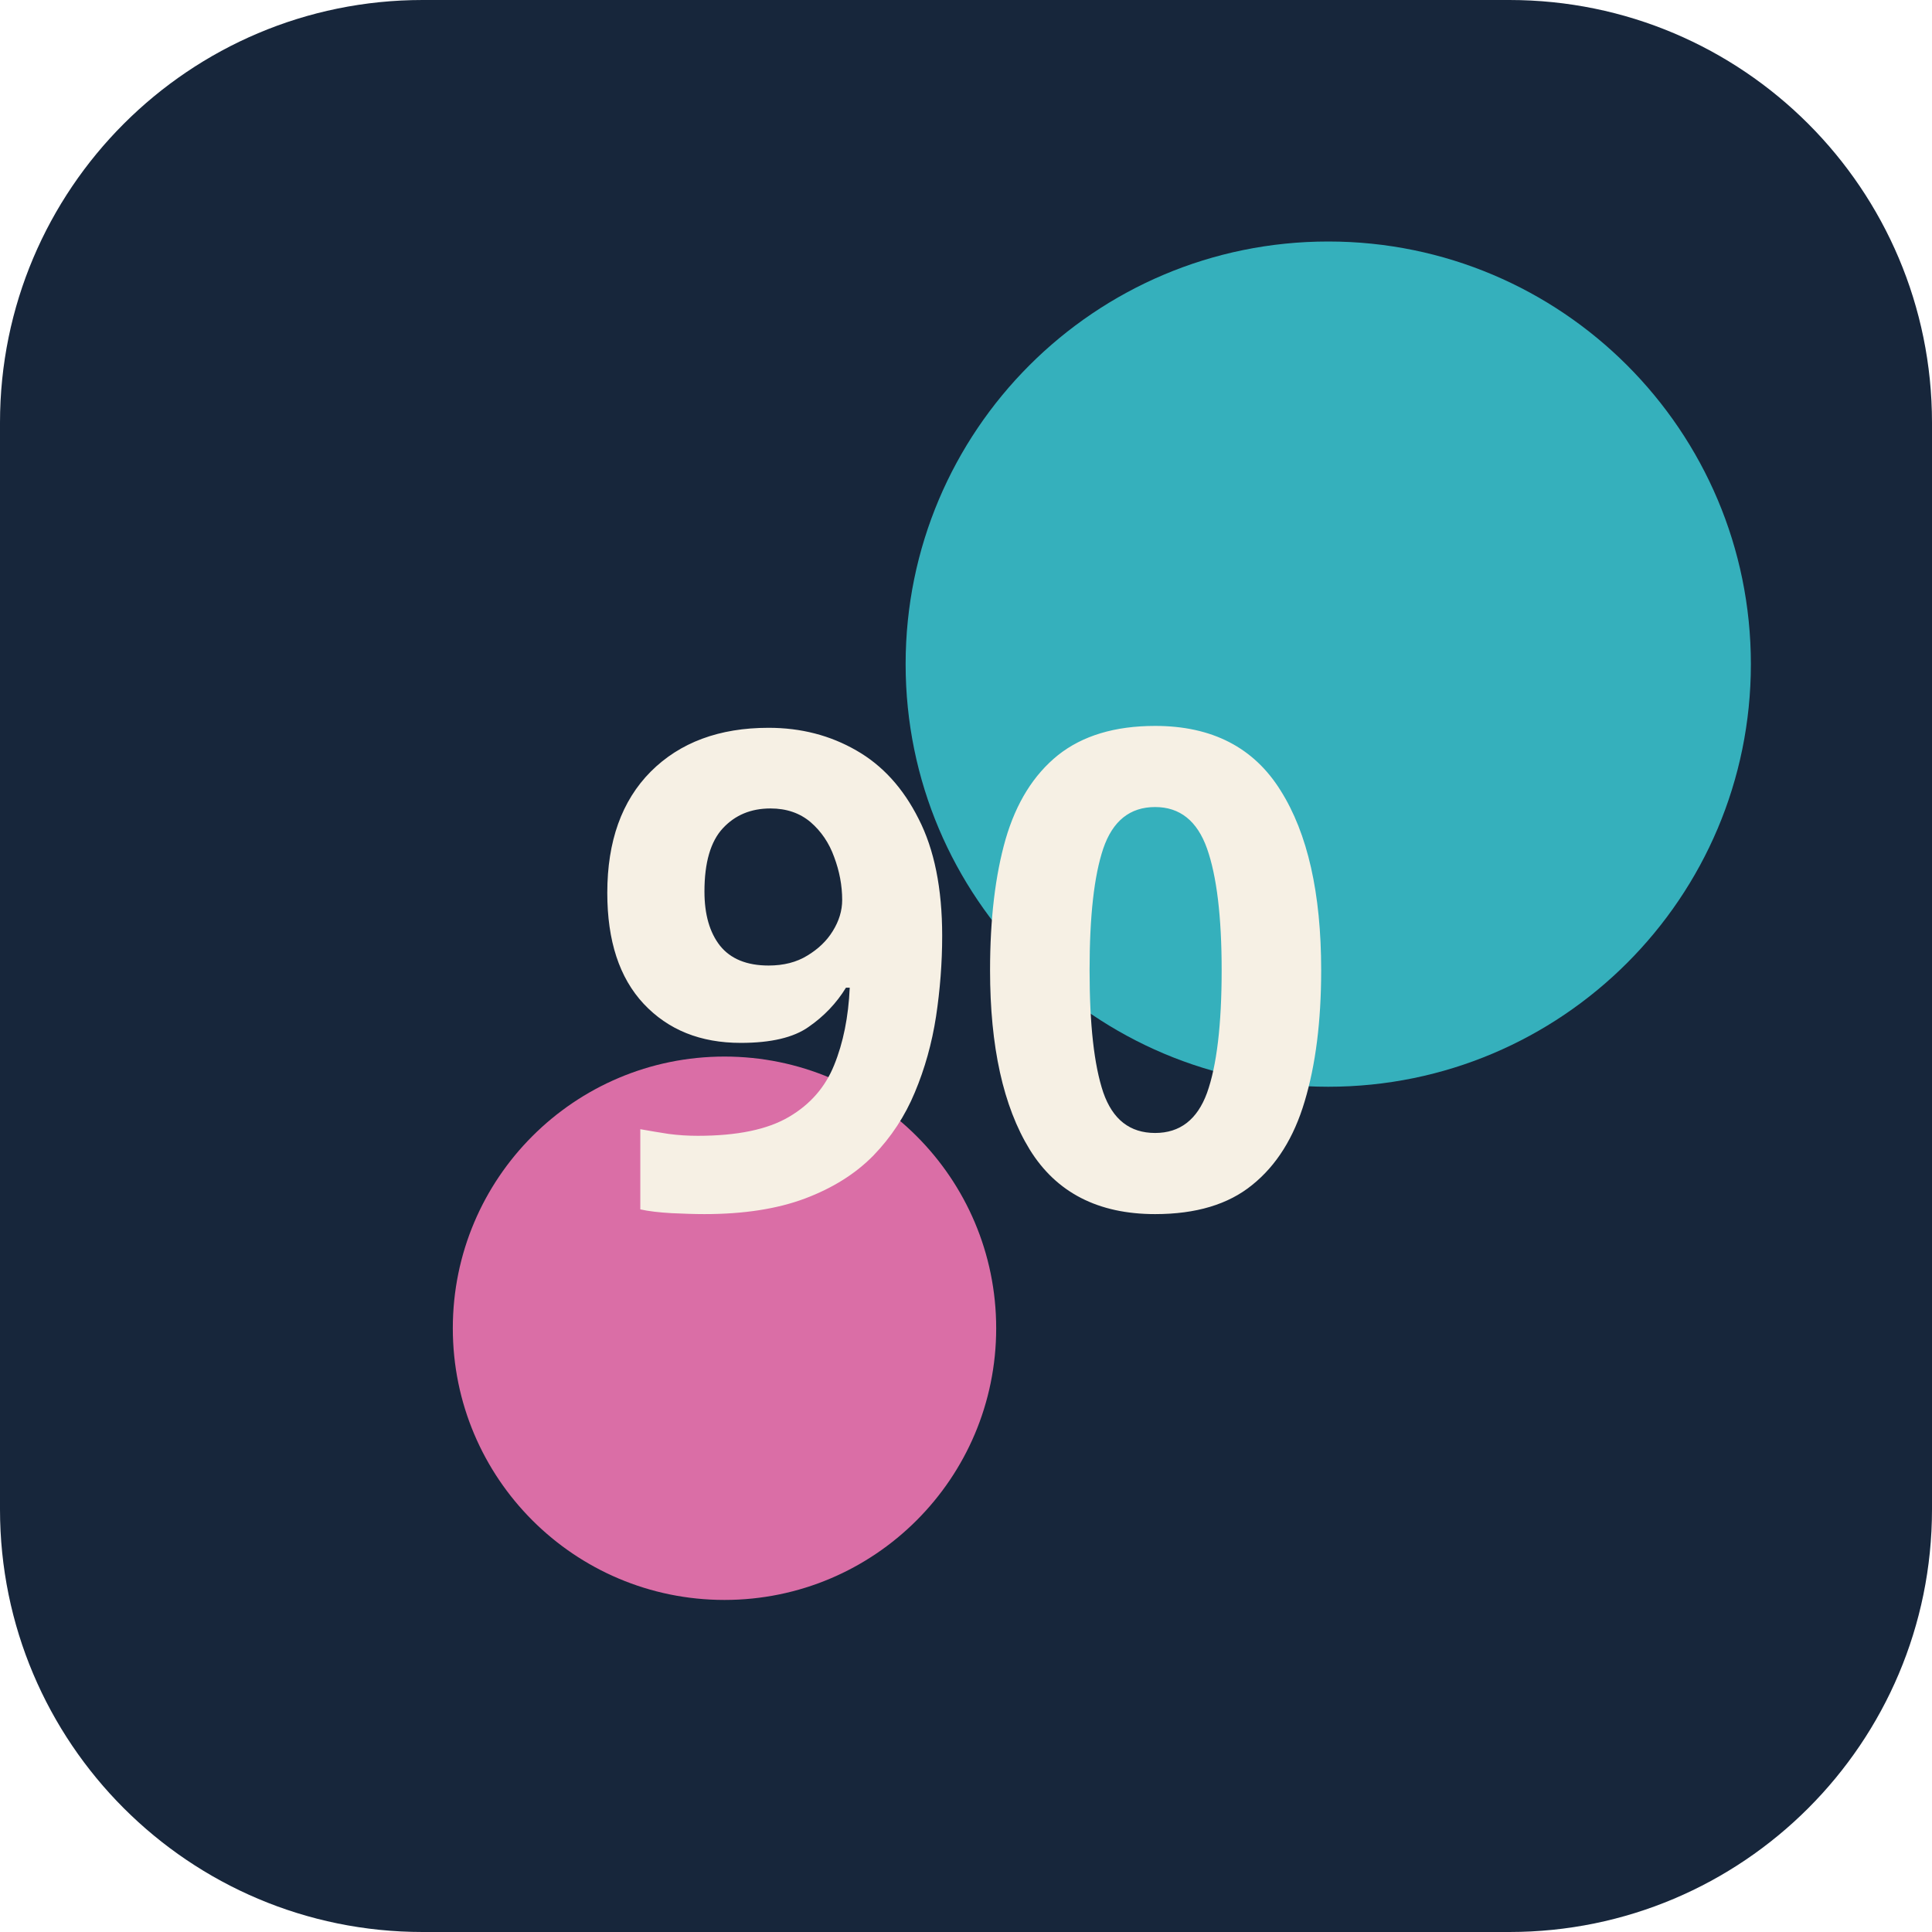
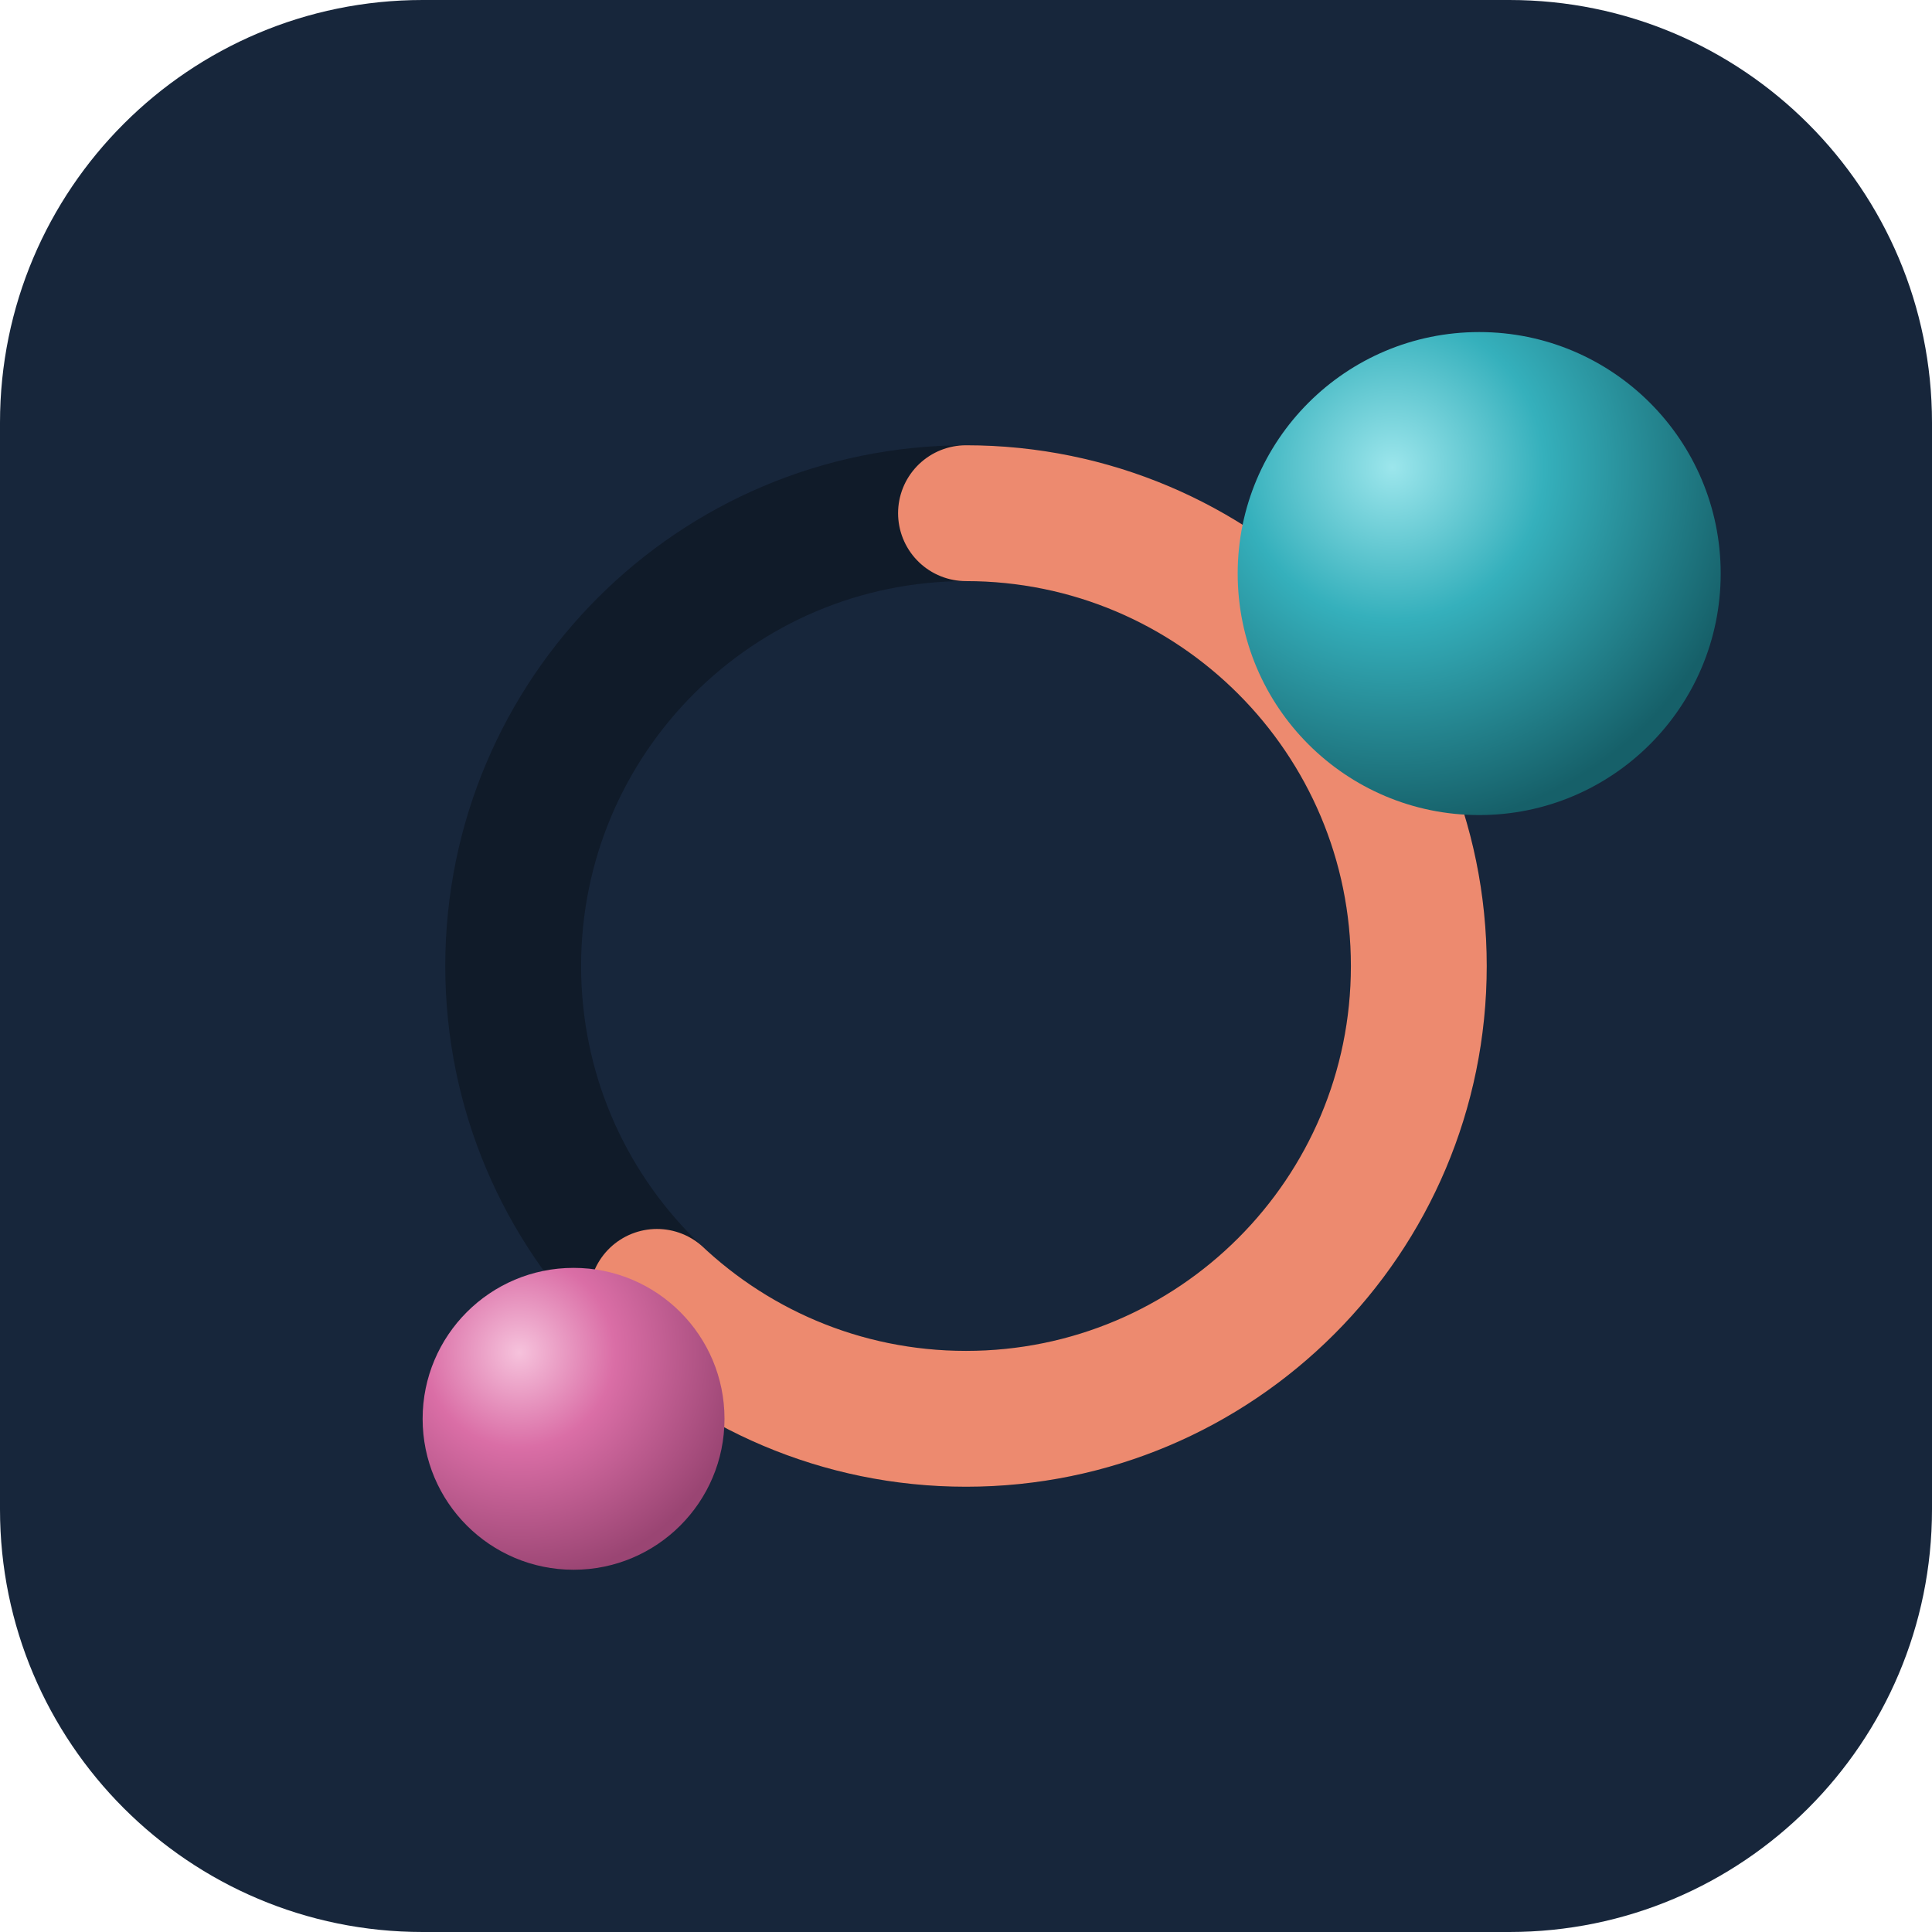
<svg xmlns="http://www.w3.org/2000/svg" viewBox="0 0 64 64">
+   <defs>
+     <radialGradient id="t" cx="32%" cy="28%" r="75%">
+       <stop offset="0" stop-color="#9CE6EC" />
+       <stop offset="0.42" stop-color="#35B0BC" />
+       <stop offset="1" stop-color="#166069" />
+     </radialGradient>
+     <radialGradient id="r" cx="32%" cy="28%" r="75%">
+       <stop offset="0" stop-color="#F6C2DC" />
+       <stop offset="0.42" stop-color="#DA6EA6" />
+       <stop offset="1" stop-color="#9A4573" />
+     </radialGradient>
+   </defs>
  <rect width="64" height="64" rx="14" fill="#17263B" />
-   <circle cx="44" cy="22" r="14" fill="#35B0BC" />
-   <circle cx="24" cy="44" r="9" fill="#DA6EA6" />
-   <text x="32" y="40" font-family="system-ui, sans-serif" font-size="22" font-weight="700" fill="#F6F0E4" text-anchor="middle">90</text>
+   <circle cx="32" cy="32" r="15" fill="none" stroke="rgba(0,0,0,0.3)" stroke-width="4.5" />
+   <circle cx="32" cy="32" r="15" fill="none" stroke="#ED8A6F" stroke-width="4.5" stroke-linecap="round" stroke-dasharray="58.4 94.2" transform="rotate(-90 32 32)" />
+   <circle cx="49" cy="19" r="8" fill="url(#t)" />
+   <circle cx="19" cy="47" r="5" fill="url(#r)" />
</svg>
